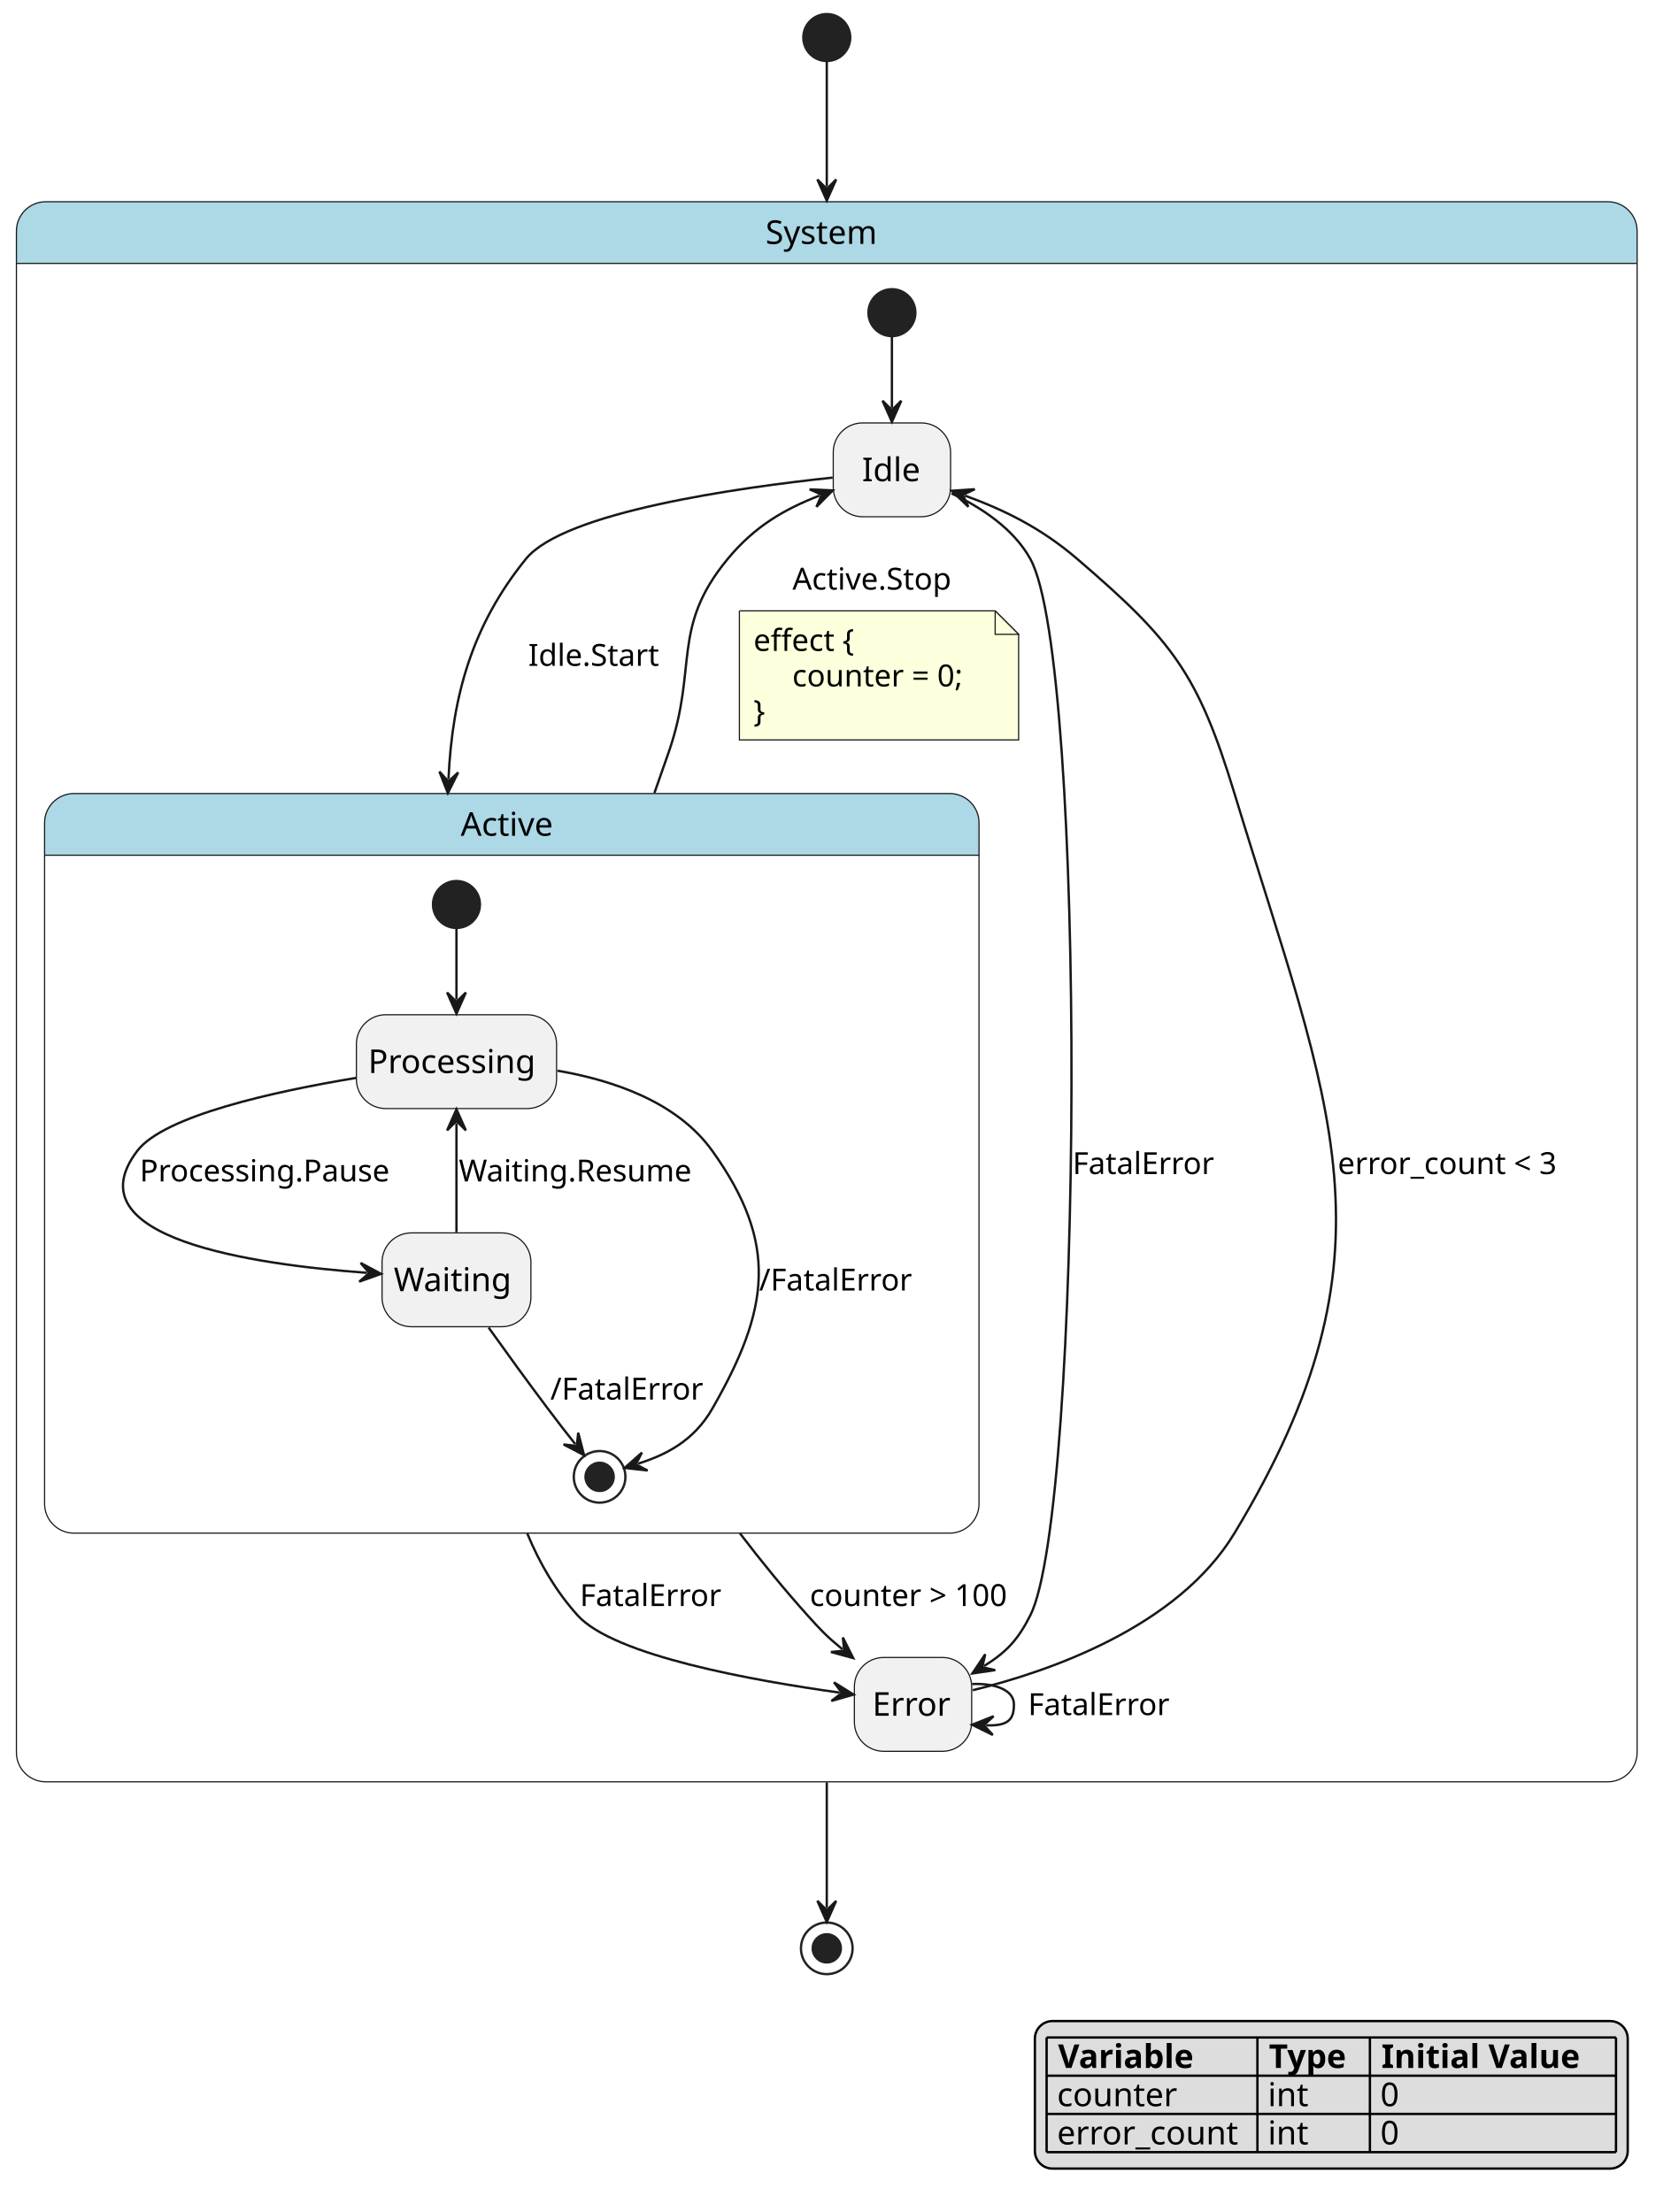
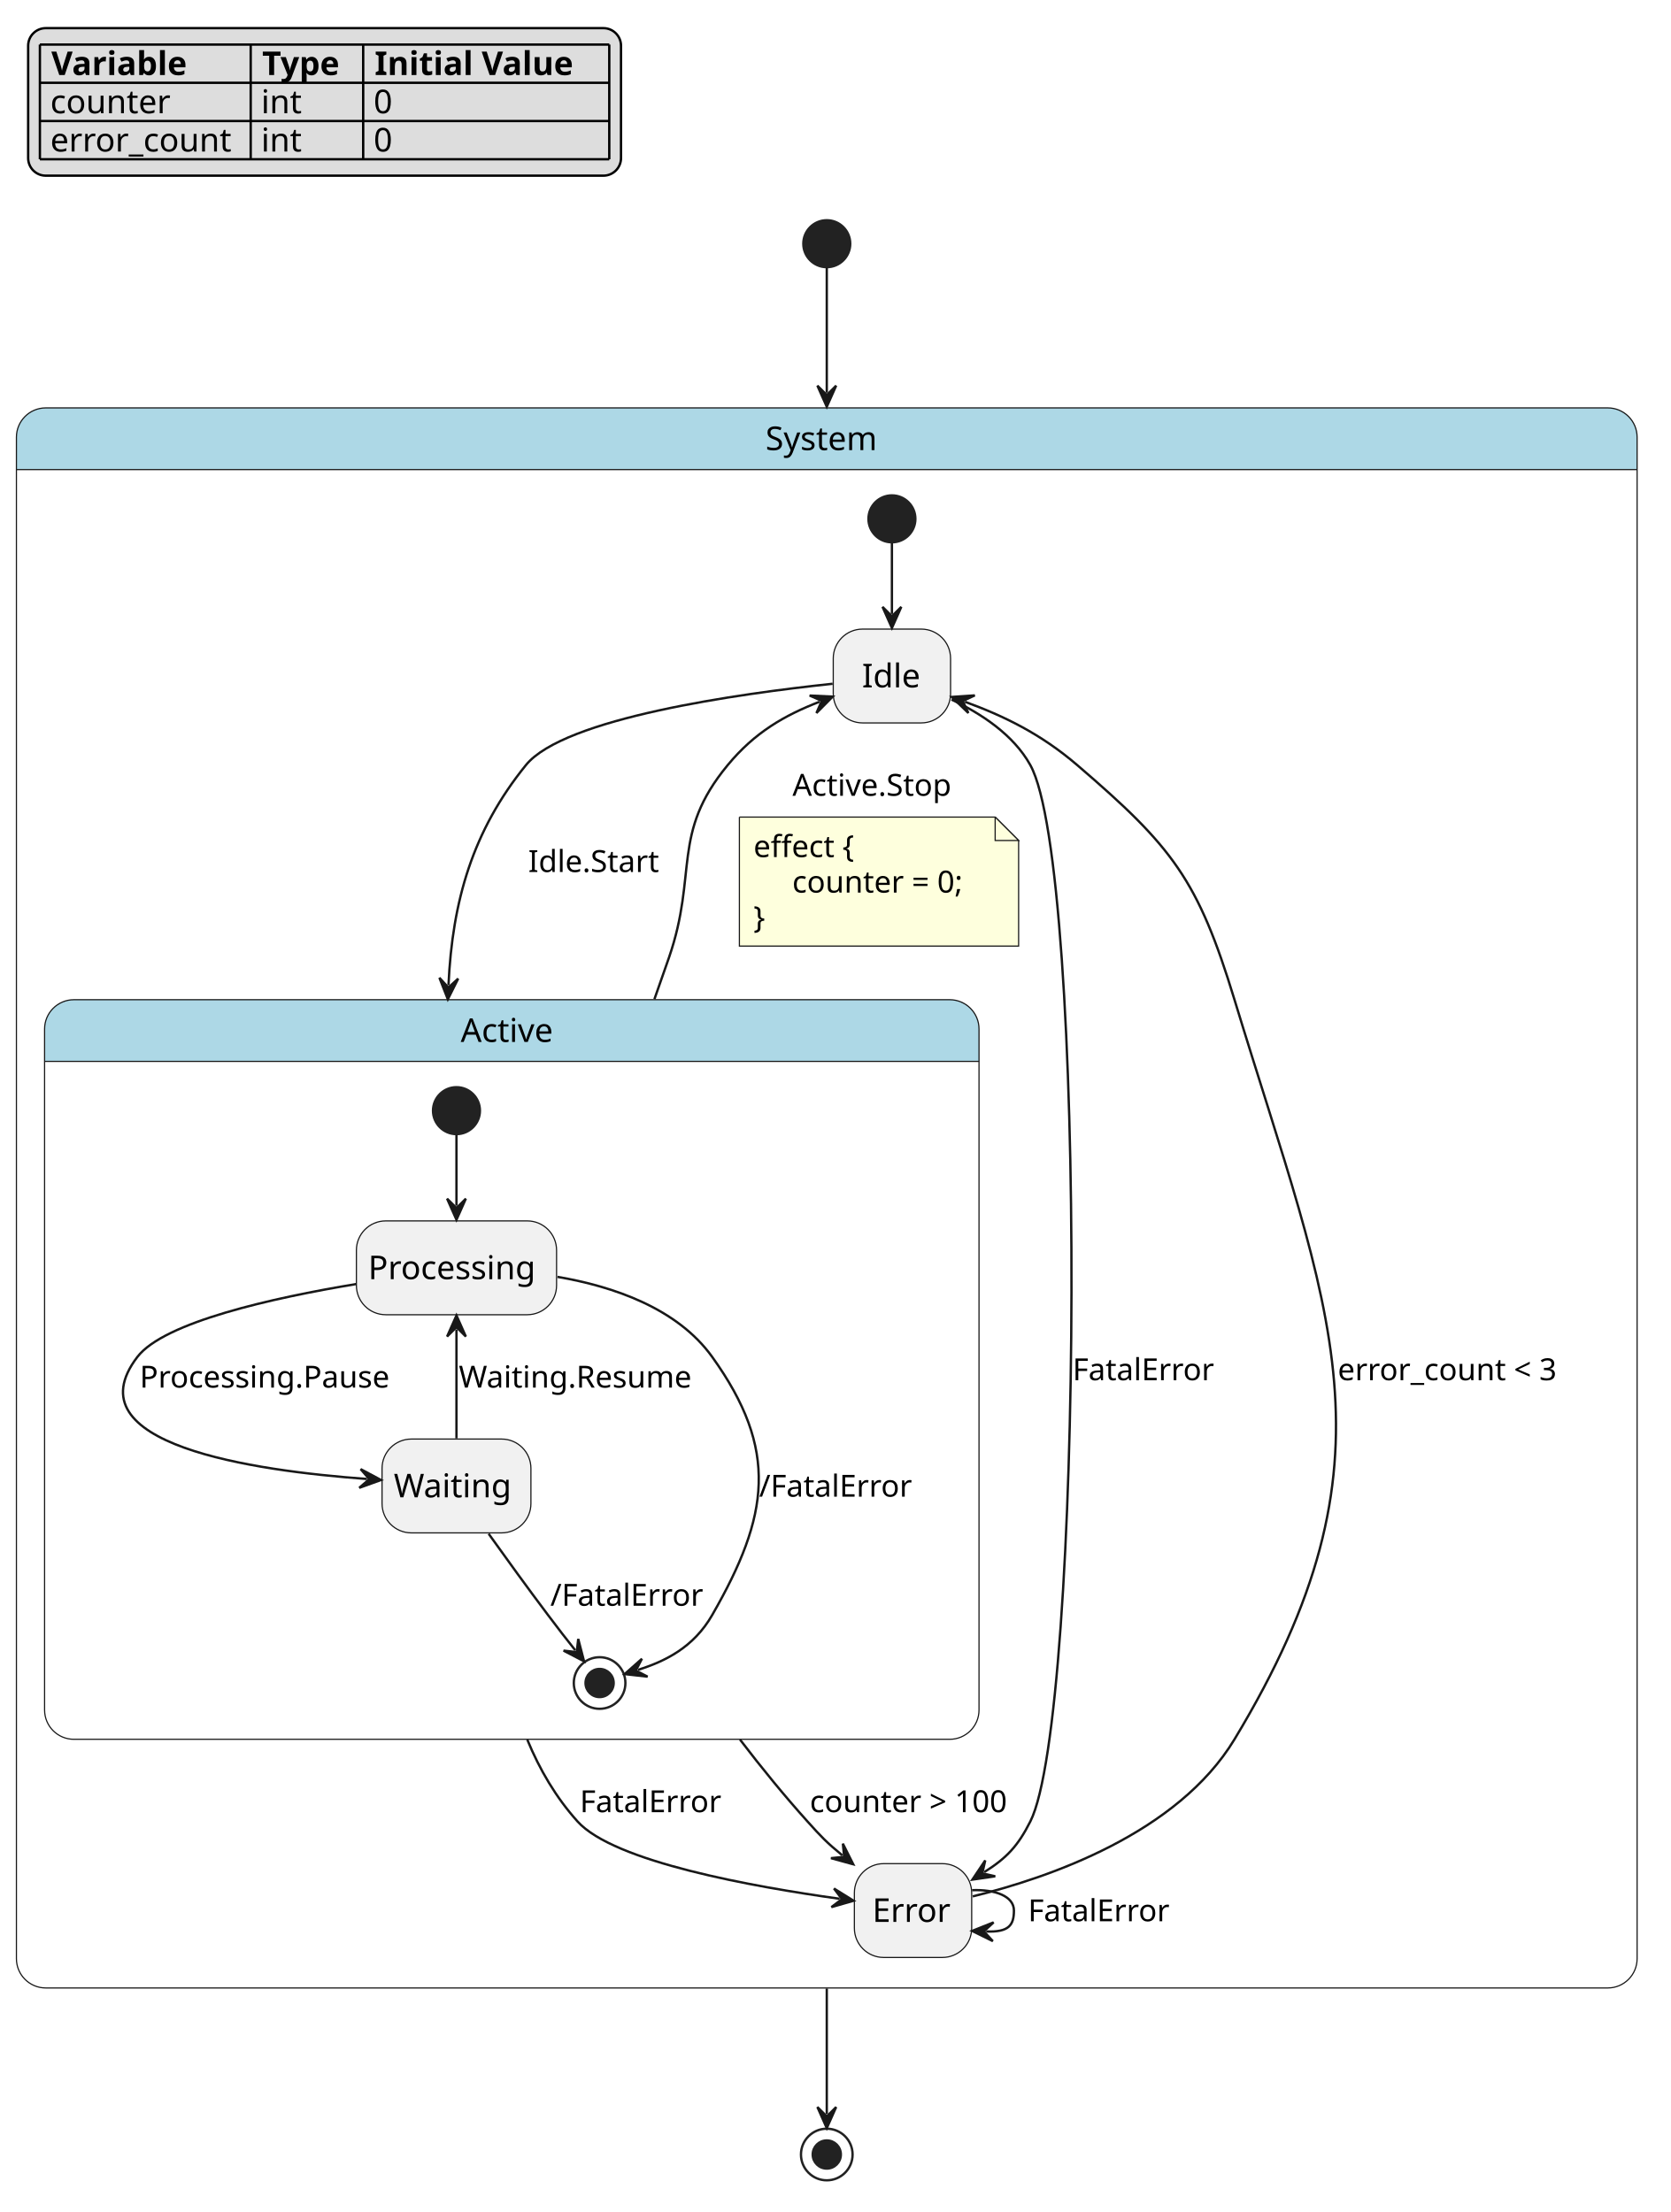
<svg xmlns="http://www.w3.org/2000/svg" contentStyleType="text/css" data-diagram-type="STATE" height="943px" preserveAspectRatio="none" style="width:712px;height:943px;background:#FFFFFF;" version="1.1" viewBox="0 0 712 943" width="712px" zoomAndPan="magnify">
  <defs />
  <g>
-     <path d="M19.5,86 L685.211,86 A12.5,12.5 0 0 1 697.711,98.5 L697.711,112.297 L7,112.297 L7,98.5 A12.5,12.5 0 0 1 19.5,86" fill="#ADD8E6" />
-     <rect fill="none" height="673.597" rx="12.5" ry="12.5" style="stroke:#181818;stroke-width:0.5;" width="690.711" x="7" y="86" />
-     <line style="stroke:#181818;stroke-width:0.5;" x1="7" x2="697.711" y1="112.297" y2="112.297" />
-     <text fill="#000000" font-family="sans-serif" font-size="14" lengthAdjust="spacing" textLength="52.206" x="326.252" y="103.995">System</text>
-     <rect fill="#F1F1F1" height="40" rx="12.5" ry="12.5" style="stroke:#181818;stroke-width:0.5;" width="50" x="355.12" y="180.297" />
-     <text fill="#000000" font-family="sans-serif" font-size="14" lengthAdjust="spacing" textLength="25.519" x="367.361" y="205.144">Idle</text>
-     <path d="M31.5,338.297 L404.741,338.297 A12.5,12.5 0 0 1 417.241,350.797 L417.241,364.594 L19,364.594 L19,350.797 A12.5,12.5 0 0 1 31.5,338.297" fill="#ADD8E6" />
-     <rect fill="none" height="315.297" rx="12.5" ry="12.5" style="stroke:#181818;stroke-width:0.5;" width="398.241" x="19" y="338.297" />
-     <line style="stroke:#181818;stroke-width:0.5;" x1="19" x2="417.241" y1="364.594" y2="364.594" />
-     <text fill="#000000" font-family="sans-serif" font-size="14" lengthAdjust="spacing" textLength="43.552" x="196.345" y="356.292">Active</text>
-     <rect fill="#F1F1F1" height="40" rx="12.5" ry="12.5" style="stroke:#181818;stroke-width:0.5;" width="85.311" x="151.89" y="432.594" />
-     <text fill="#000000" font-family="sans-serif" font-size="14" lengthAdjust="spacing" textLength="75.311" x="156.89" y="457.44">Processing</text>
-     <rect fill="#F1F1F1" height="40" rx="12.5" ry="12.5" style="stroke:#181818;stroke-width:0.5;" width="63.45" x="162.82" y="525.594" />
-     <text fill="#000000" font-family="sans-serif" font-size="14" lengthAdjust="spacing" textLength="53.45" x="167.82" y="550.44">Waiting</text>
+     <g class="legend" data-source-line="10">
+       <rect fill="#DDDDDD" height="62.891" rx="7.5" ry="7.5" style="stroke:#000000;stroke-width:1;" width="252.662" x="12" y="12" />
+       <text fill="#000000" font-family="sans-serif" font-size="14" font-weight="bold" lengthAdjust="spacing" textLength="65.748" x="21.874" y="31.995">Variable</text>
+       <text fill="#000000" font-family="sans-serif" font-size="14" font-weight="bold" lengthAdjust="spacing" textLength="38.192" x="111.719" y="31.995">Type</text>
+       <text fill="#000000" font-family="sans-serif" font-size="14" font-weight="bold" lengthAdjust="spacing" textLength="95.129" x="159.659" y="31.995">Initial Value</text>
+       <text fill="#000000" font-family="sans-serif" font-size="14" lengthAdjust="spacing" textLength="53.867" x="21.45" y="48.292">counter</text>
+       <text fill="#000000" font-family="sans-serif" font-size="14" lengthAdjust="spacing" textLength="18.252" x="111.295" y="48.292">int</text>
+       <text fill="#000000" font-family="sans-serif" font-size="14" lengthAdjust="spacing" textLength="8.907" x="159.235" y="48.292">0</text>
+       <text fill="#000000" font-family="sans-serif" font-size="14" lengthAdjust="spacing" textLength="80.944" x="21.45" y="64.589">error_count</text>
+       <text fill="#000000" font-family="sans-serif" font-size="14" lengthAdjust="spacing" textLength="18.252" x="111.295" y="64.589">int</text>
+       <text fill="#000000" font-family="sans-serif" font-size="14" lengthAdjust="spacing" textLength="8.907" x="159.235" y="64.589">0</text>
+       <line style="stroke:#000000;stroke-width:1;" x1="17" x2="259.662" y1="19" y2="19" />
+       <line style="stroke:#000000;stroke-width:1;" x1="17" x2="259.662" y1="35.297" y2="35.297" />
+       <line style="stroke:#000000;stroke-width:1;" x1="17" x2="259.662" y1="51.594" y2="51.594" />
+       <line style="stroke:#000000;stroke-width:1;" x1="17" x2="259.662" y1="67.891" y2="67.891" />
+       <line style="stroke:#000000;stroke-width:1;" x1="17" x2="17" y1="19" y2="67.891" />
+       <line style="stroke:#000000;stroke-width:1;" x1="106.845" x2="106.845" y1="19" y2="67.891" />
+       <line style="stroke:#000000;stroke-width:1;" x1="154.785" x2="154.785" y1="19" y2="67.891" />
+       <line style="stroke:#000000;stroke-width:1;" x1="259.662" x2="259.662" y1="19" y2="67.891" />
+     </g>
+     <path d="M19.5,173.891 L685.211,173.891 A12.5,12.5 0 0 1 697.711,186.391 L697.711,200.188 L7,200.188 L7,186.391 A12.5,12.5 0 0 1 19.5,173.891" fill="#ADD8E6" />
+     <rect fill="none" height="673.597" rx="12.5" ry="12.5" style="stroke:#181818;stroke-width:0.5;" width="690.711" x="7" y="173.891" />
+     <line style="stroke:#181818;stroke-width:0.5;" x1="7" x2="697.711" y1="200.188" y2="200.188" />
+     <text fill="#000000" font-family="sans-serif" font-size="14" lengthAdjust="spacing" textLength="52.206" x="326.252" y="191.886">System</text>
+     <rect fill="#F1F1F1" height="40" rx="12.5" ry="12.5" style="stroke:#181818;stroke-width:0.5;" width="50" x="355.12" y="268.188" />
+     <text fill="#000000" font-family="sans-serif" font-size="14" lengthAdjust="spacing" textLength="25.519" x="367.361" y="293.034">Idle</text>
+     <path d="M31.5,426.188 L404.741,426.188 A12.5,12.5 0 0 1 417.241,438.688 L417.241,452.484 L19,452.484 L19,438.688 A12.5,12.5 0 0 1 31.5,426.188" fill="#ADD8E6" />
+     <rect fill="none" height="315.297" rx="12.5" ry="12.5" style="stroke:#181818;stroke-width:0.5;" width="398.241" x="19" y="426.188" />
+     <line style="stroke:#181818;stroke-width:0.5;" x1="19" x2="417.241" y1="452.484" y2="452.484" />
+     <text fill="#000000" font-family="sans-serif" font-size="14" lengthAdjust="spacing" textLength="43.552" x="196.345" y="444.183">Active</text>
+     <rect fill="#F1F1F1" height="40" rx="12.5" ry="12.5" style="stroke:#181818;stroke-width:0.5;" width="85.311" x="151.89" y="520.484" />
+     <text fill="#000000" font-family="sans-serif" font-size="14" lengthAdjust="spacing" textLength="75.311" x="156.89" y="545.331">Processing</text>
+     <rect fill="#F1F1F1" height="40" rx="12.5" ry="12.5" style="stroke:#181818;stroke-width:0.5;" width="63.45" x="162.82" y="613.484" />
+     <text fill="#000000" font-family="sans-serif" font-size="14" lengthAdjust="spacing" textLength="53.45" x="167.82" y="638.331">Waiting</text>
    <g class="end_entity" data-qualified-name="system.system__active..end.system__active" data-source-line="21" id="ent0002">
-       <ellipse cx="255.54" cy="629.594" fill="none" rx="11" ry="11" style="stroke:#222222;stroke-width:1;" />
-       <ellipse cx="255.54" cy="629.594" fill="#222222" rx="6" ry="6" style="stroke:#222222;stroke-width:1;" />
+       <ellipse cx="255.54" cy="717.484" fill="none" rx="11" ry="11" style="stroke:#222222;stroke-width:1;" />
+       <ellipse cx="255.54" cy="717.484" fill="#222222" rx="6" ry="6" style="stroke:#222222;stroke-width:1;" />
    </g>
    <g class="start_entity" data-qualified-name="system.system__active..start.system__active" data-source-line="23" id="ent0005">
-       <ellipse cx="194.54" cy="385.594" fill="#222222" rx="10" ry="10" style="stroke:#222222;stroke-width:1;" />
+       <ellipse cx="194.54" cy="473.484" fill="#222222" rx="10" ry="10" style="stroke:#222222;stroke-width:1;" />
    </g>
    <g class="link" data-entity-1="ent0005" data-entity-2="ent0002" data-link-type="dependency" data-source-line="21" id="lnk3">
-       <path d="M237.59,456.454 C261.18,460.484 288.59,469.724 303.54,490.594 C332.02,530.334 327.89,558.204 303.54,600.594 C295.57,614.484 283.469,620.32 271.929,623.98" fill="none" id="system__active__processing-to-*end*system__active" style="stroke:#181818;stroke-width:1;" />
-       <polygon fill="#181818" points="266.21,625.794,275.998,626.886,270.976,624.282,273.58,619.26,266.21,625.794" style="stroke:#181818;stroke-width:1;" />
-       <text fill="#000000" font-family="sans-serif" font-size="13" lengthAdjust="spacing" textLength="68.701" x="323.54" y="550.161">/FatalError</text>
+       <path d="M237.59,544.344 C261.18,548.374 288.59,557.614 303.54,578.484 C332.02,618.224 327.89,646.094 303.54,688.484 C295.57,702.374 283.469,708.211 271.929,711.87" fill="none" id="system__active__processing-to-*end*system__active" style="stroke:#181818;stroke-width:1;" />
+       <polygon fill="#181818" points="266.21,713.684,275.998,714.776,270.976,712.173,273.58,707.151,266.21,713.684" style="stroke:#181818;stroke-width:1;" />
+       <text fill="#000000" font-family="sans-serif" font-size="13" lengthAdjust="spacing" textLength="68.701" x="323.54" y="638.051">/FatalError</text>
    </g>
    <g class="link" data-entity-1="ent0006" data-entity-2="ent0002" data-link-type="dependency" data-source-line="22" id="lnk4">
-       <path d="M208.25,565.974 C215.65,576.324 224.98,589.234 233.54,600.594 C238.6,607.304 240.763,610.1 245.173,615.639" fill="none" id="system__active__waiting-to-*end*system__active" style="stroke:#181818;stroke-width:1;" />
-       <polygon fill="#181818" points="248.91,620.334,246.434,610.801,245.796,616.422,240.175,615.784,248.91,620.334" style="stroke:#181818;stroke-width:1;" />
-       <text fill="#000000" font-family="sans-serif" font-size="13" lengthAdjust="spacing" textLength="68.701" x="234.54" y="596.661">/FatalError</text>
+       <path d="M208.25,653.864 C215.65,664.214 224.98,677.124 233.54,688.484 C238.6,695.194 240.763,697.99 245.173,703.53" fill="none" id="system__active__waiting-to-*end*system__active" style="stroke:#181818;stroke-width:1;" />
+       <polygon fill="#181818" points="248.91,708.224,246.434,698.692,245.796,704.312,240.175,703.674,248.91,708.224" style="stroke:#181818;stroke-width:1;" />
+       <text fill="#000000" font-family="sans-serif" font-size="13" lengthAdjust="spacing" textLength="68.701" x="234.54" y="684.551">/FatalError</text>
    </g>
    <g class="link" data-entity-1="ent0005" data-entity-2="ent0005" data-link-type="dependency" data-source-line="23" id="lnk6">
-       <path d="M194.54,395.904 C194.54,405.314 194.54,414.134 194.54,426.114" fill="none" id="*start*system__active-to-system__active__processing" style="stroke:#181818;stroke-width:1;" />
-       <polygon fill="#181818" points="194.54,432.114,198.54,423.114,194.54,427.114,190.54,423.114,194.54,432.114" style="stroke:#181818;stroke-width:1;" />
+       <path d="M194.54,483.794 C194.54,493.204 194.54,502.024 194.54,514.004" fill="none" id="*start*system__active-to-system__active__processing" style="stroke:#181818;stroke-width:1;" />
+       <polygon fill="#181818" points="194.54,520.004,198.54,511.004,194.54,515.004,190.54,511.004,194.54,520.004" style="stroke:#181818;stroke-width:1;" />
    </g>
    <g class="link" data-entity-1="ent0005" data-entity-2="ent0006" data-link-type="dependency" data-source-line="24" id="lnk7">
-       <path d="M151.73,459.524 C116.27,465.414 69.91,475.724 58.54,490.594 C30,527.934 107.756,539.067 156.396,542.617" fill="none" id="system__active__processing-to-system__active__waiting" style="stroke:#181818;stroke-width:1;" />
-       <polygon fill="#181818" points="162.38,543.054,153.695,538.409,157.393,542.69,153.113,546.388,162.38,543.054" style="stroke:#181818;stroke-width:1;" />
-       <text fill="#000000" font-family="sans-serif" font-size="13" lengthAdjust="spacing" textLength="112.88" x="59.54" y="503.661">Processing.Pause</text>
+       <path d="M151.73,547.414 C116.27,553.304 69.91,563.614 58.54,578.484 C30,615.824 107.756,626.958 156.396,630.508" fill="none" id="system__active__processing-to-system__active__waiting" style="stroke:#181818;stroke-width:1;" />
+       <polygon fill="#181818" points="162.38,630.944,153.695,626.3,157.393,630.58,153.113,634.279,162.38,630.944" style="stroke:#181818;stroke-width:1;" />
+       <text fill="#000000" font-family="sans-serif" font-size="13" lengthAdjust="spacing" textLength="112.88" x="59.54" y="591.551">Processing.Pause</text>
    </g>
    <g class="link" data-entity-1="ent0006" data-entity-2="ent0005" data-link-type="dependency" data-source-line="25" id="lnk8">
-       <path d="M194.54,525.324 C194.54,509.884 194.54,494.334 194.54,478.894" fill="none" id="system__active__waiting-to-system__active__processing" style="stroke:#181818;stroke-width:1;" />
-       <polygon fill="#181818" points="194.54,472.894,190.54,481.894,194.54,477.894,198.54,481.894,194.54,472.894" style="stroke:#181818;stroke-width:1;" />
-       <text fill="#000000" font-family="sans-serif" font-size="13" lengthAdjust="spacing" textLength="106.469" x="195.54" y="503.661">Waiting.Resume</text>
+       <path d="M194.54,613.214 C194.54,597.774 194.54,582.224 194.54,566.784" fill="none" id="system__active__waiting-to-system__active__processing" style="stroke:#181818;stroke-width:1;" />
+       <polygon fill="#181818" points="194.54,560.784,190.54,569.784,194.54,565.784,198.54,569.784,194.54,560.784" style="stroke:#181818;stroke-width:1;" />
+       <text fill="#000000" font-family="sans-serif" font-size="13" lengthAdjust="spacing" textLength="106.469" x="195.54" y="591.551">Waiting.Resume</text>
    </g>
-     <rect fill="#F1F1F1" height="40" rx="12.5" ry="12.5" style="stroke:#181818;stroke-width:0.5;" width="50" x="364.12" y="706.597" />
-     <text fill="#000000" font-family="sans-serif" font-size="14" lengthAdjust="spacing" textLength="34.679" x="371.781" y="731.444">Error</text>
+     <rect fill="#F1F1F1" height="40" rx="12.5" ry="12.5" style="stroke:#181818;stroke-width:0.5;" width="50" x="364.12" y="794.487" />
+     <text fill="#000000" font-family="sans-serif" font-size="14" lengthAdjust="spacing" textLength="34.679" x="371.781" y="819.334">Error</text>
    <g class="start_entity" data-qualified-name="system..start.system" data-source-line="31" id="ent0012">
-       <ellipse cx="380.12" cy="133.297" fill="#222222" rx="10" ry="10" style="stroke:#222222;stroke-width:1;" />
+       <ellipse cx="380.12" cy="221.188" fill="#222222" rx="10" ry="10" style="stroke:#222222;stroke-width:1;" />
    </g>
    <g class="link" data-entity-1="ent0003" data-entity-2="ent0007" data-link-type="dependency" data-source-line="28" id="lnk9">
-       <path d="M405.52,210.347 C418.02,216.237 431.92,225.287 439.12,238.297 C463.34,282.077 461.64,643.917 439.12,688.597 C433.82,699.107 429.045,704.176 419.485,710.206" fill="none" id="system__idle-to-system__error" style="stroke:#181818;stroke-width:1;" />
-       <polygon fill="#181818" points="414.41,713.407,424.156,711.989,418.639,710.739,419.888,705.222,414.41,713.407" style="stroke:#181818;stroke-width:1;" />
-       <text fill="#000000" font-family="sans-serif" font-size="13" lengthAdjust="spacing" textLength="64.321" x="457.12" y="500.514">FatalError</text>
+       <path d="M405.52,298.238 C418.02,304.127 431.92,313.178 439.12,326.188 C463.34,369.967 461.64,731.808 439.12,776.487 C433.82,786.997 429.045,792.067 419.485,798.096" fill="none" id="system__idle-to-system__error" style="stroke:#181818;stroke-width:1;" />
+       <polygon fill="#181818" points="414.41,801.298,424.156,799.879,418.639,798.63,419.888,793.113,414.41,801.298" style="stroke:#181818;stroke-width:1;" />
+       <text fill="#000000" font-family="sans-serif" font-size="13" lengthAdjust="spacing" textLength="64.321" x="457.12" y="588.404">FatalError</text>
    </g>
    <g class="link" data-entity-1="ent0004" data-entity-2="ent0007" data-link-type="dependency" data-source-line="29" id="lnk10">
-       <path d="M224.71,653.707 C229.94,666.447 236.91,678.337 246.12,688.597 C261.66,705.917 321.108,716.446 357.848,721.586" fill="none" id="system__active-to-system__error" style="stroke:#181818;stroke-width:1;" />
-       <polygon fill="#181818" points="363.79,722.417,355.431,717.208,358.838,721.724,354.323,725.131,363.79,722.417" style="stroke:#181818;stroke-width:1;" />
-       <text fill="#000000" font-family="sans-serif" font-size="13" lengthAdjust="spacing" textLength="64.321" x="247.12" y="684.664">FatalError</text>
+       <path d="M224.71,741.597 C229.94,754.337 236.91,766.227 246.12,776.487 C261.66,793.808 321.108,804.336 357.848,809.476" fill="none" id="system__active-to-system__error" style="stroke:#181818;stroke-width:1;" />
+       <polygon fill="#181818" points="363.79,810.308,355.431,805.099,358.838,809.615,354.323,813.022,363.79,810.308" style="stroke:#181818;stroke-width:1;" />
+       <text fill="#000000" font-family="sans-serif" font-size="13" lengthAdjust="spacing" textLength="64.321" x="247.12" y="772.554">FatalError</text>
    </g>
    <g class="link" data-entity-1="ent0007" data-entity-2="ent0007" data-link-type="dependency" data-source-line="30" id="lnk11">
-       <path d="M414.3,717.917 C424.03,717.527 432.12,720.417 432.12,726.597 C432.12,732.777 430.025,735.907 420.295,735.517" fill="none" id="system__error-to-system__error" style="stroke:#181818;stroke-width:1;" />
-       <polygon fill="#181818" points="414.3,735.277,423.133,739.634,419.296,735.477,423.453,731.64,414.3,735.277" style="stroke:#181818;stroke-width:1;" />
-       <text fill="#000000" font-family="sans-serif" font-size="13" lengthAdjust="spacing" textLength="64.321" x="438.12" y="731.164">FatalError</text>
+       <path d="M414.3,805.808 C424.03,805.418 432.12,808.308 432.12,814.487 C432.12,820.668 430.025,823.798 420.295,823.408" fill="none" id="system__error-to-system__error" style="stroke:#181818;stroke-width:1;" />
+       <polygon fill="#181818" points="414.3,823.168,423.133,827.525,419.296,823.368,423.453,819.531,414.3,823.168" style="stroke:#181818;stroke-width:1;" />
+       <text fill="#000000" font-family="sans-serif" font-size="13" lengthAdjust="spacing" textLength="64.321" x="438.12" y="819.054">FatalError</text>
    </g>
    <g class="link" data-entity-1="ent0012" data-entity-2="ent0003" data-link-type="dependency" data-source-line="31" id="lnk13">
-       <path d="M380.12,143.617 C380.12,153.017 380.12,161.837 380.12,173.827" fill="none" id="*start*system-to-system__idle" style="stroke:#181818;stroke-width:1;" />
-       <polygon fill="#181818" points="380.12,179.827,384.12,170.827,380.12,174.827,376.12,170.827,380.12,179.827" style="stroke:#181818;stroke-width:1;" />
+       <path d="M380.12,231.507 C380.12,240.907 380.12,249.727 380.12,261.717" fill="none" id="*start*system-to-system__idle" style="stroke:#181818;stroke-width:1;" />
+       <polygon fill="#181818" points="380.12,267.717,384.12,258.717,380.12,262.717,376.12,258.717,380.12,267.717" style="stroke:#181818;stroke-width:1;" />
    </g>
    <g class="link" data-entity-1="ent0003" data-entity-2="ent0004" data-link-type="dependency" data-source-line="32" id="lnk14">
-       <path d="M354.84,203.607 C314.98,207.827 240.37,218.237 224.12,238.297 C201.47,266.267 192.785,296.133 191.135,332.123" fill="none" id="system__idle-to-system__active" style="stroke:#181818;stroke-width:1;" />
-       <polygon fill="#181818" points="190.86,338.117,195.268,329.31,191.089,333.122,187.276,328.943,190.86,338.117" style="stroke:#181818;stroke-width:1;" />
-       <text fill="#000000" font-family="sans-serif" font-size="13" lengthAdjust="spacing" textLength="59.585" x="225.12" y="283.864">Idle.Start</text>
+       <path d="M354.84,291.498 C314.98,295.717 240.37,306.127 224.12,326.188 C201.47,354.158 192.785,384.024 191.135,420.014" fill="none" id="system__idle-to-system__active" style="stroke:#181818;stroke-width:1;" />
+       <polygon fill="#181818" points="190.86,426.007,195.268,417.2,191.089,421.013,187.276,416.834,190.86,426.007" style="stroke:#181818;stroke-width:1;" />
+       <text fill="#000000" font-family="sans-serif" font-size="13" lengthAdjust="spacing" textLength="59.585" x="225.12" y="371.754">Idle.Start</text>
    </g>
    <g class="link" data-entity-1="ent0004" data-entity-2="ent0003" data-link-type="dependency" data-source-line="33" id="lnk15">
-       <path d="M278.91,338.047 C281.04,332.067 283.11,326.137 285.12,320.297 C297.51,284.267 285.86,267.677 310.12,238.297 C321.67,224.307 334.328,217.081 349.298,211.261" fill="none" id="system__active-to-system__idle" style="stroke:#181818;stroke-width:1;" />
-       <polygon fill="#181818" points="354.89,209.087,345.052,208.62,350.23,210.899,347.951,216.076,354.89,209.087" style="stroke:#181818;stroke-width:1;" />
-       <text fill="#000000" font-family="sans-serif" font-size="13" lengthAdjust="spacing" textLength="74.128" x="337.735" y="251.364">Active.Stop</text>
-       <path d="M315.12,260.43 L315.12,315.43 L434.12,315.43 L434.12,270.43 L424.12,260.43 L315.12,260.43" fill="#FEFFDD" style="stroke:#181818;stroke-width:0.5;" />
-       <path d="M424.12,260.43 L424.12,270.43 L434.12,270.43 L424.12,260.43" fill="#FEFFDD" style="stroke:#181818;stroke-width:0.5;" />
-       <text fill="#000000" font-family="sans-serif" font-size="13" lengthAdjust="spacing" textLength="49.797" x="321.12" y="277.497">effect {</text>
-       <text fill="#000000" font-family="sans-serif" font-size="13" lengthAdjust="spacing" textLength="81.828" x="337.649" y="292.629">counter = 0;</text>
-       <text fill="#000000" font-family="sans-serif" font-size="13" lengthAdjust="spacing" textLength="8.271" x="321.12" y="307.762">}</text>
+       <path d="M278.91,425.938 C281.04,419.957 283.11,414.027 285.12,408.188 C297.51,372.158 285.86,355.567 310.12,326.188 C321.67,312.197 334.328,304.972 349.298,299.152" fill="none" id="system__active-to-system__idle" style="stroke:#181818;stroke-width:1;" />
+       <polygon fill="#181818" points="354.89,296.978,345.052,296.51,350.23,298.789,347.951,303.967,354.89,296.978" style="stroke:#181818;stroke-width:1;" />
+       <text fill="#000000" font-family="sans-serif" font-size="13" lengthAdjust="spacing" textLength="74.128" x="337.735" y="339.254">Active.Stop</text>
+       <path d="M315.12,348.32 L315.12,403.32 L434.12,403.32 L434.12,358.32 L424.12,348.32 L315.12,348.32" fill="#FEFFDD" style="stroke:#181818;stroke-width:0.5;" />
+       <path d="M424.12,348.32 L424.12,358.32 L434.12,358.32 L424.12,348.32" fill="#FEFFDD" style="stroke:#181818;stroke-width:0.5;" />
+       <text fill="#000000" font-family="sans-serif" font-size="13" lengthAdjust="spacing" textLength="49.797" x="321.12" y="365.387">effect {</text>
+       <text fill="#000000" font-family="sans-serif" font-size="13" lengthAdjust="spacing" textLength="81.828" x="337.649" y="380.52">counter = 0;</text>
+       <text fill="#000000" font-family="sans-serif" font-size="13" lengthAdjust="spacing" textLength="8.271" x="321.12" y="395.653">}</text>
    </g>
    <g class="link" data-entity-1="ent0004" data-entity-2="ent0007" data-link-type="dependency" data-source-line="39" id="lnk16">
-       <path d="M315.36,653.687 C324.64,665.847 334.27,677.637 344.12,688.597 C349.93,695.067 352.28,697.563 359,703.073" fill="none" id="system__active-to-system__error-1" style="stroke:#181818;stroke-width:1;" />
-       <polygon fill="#181818" points="363.64,706.877,359.217,698.077,359.774,703.707,354.144,704.264,363.64,706.877" style="stroke:#181818;stroke-width:1;" />
-       <text fill="#000000" font-family="sans-serif" font-size="13" lengthAdjust="spacing" textLength="93.99" x="345.12" y="684.664">counter &gt; 100</text>
+       <path d="M315.36,741.577 C324.64,753.737 334.27,765.528 344.12,776.487 C349.93,782.957 352.28,785.453 359,790.963" fill="none" id="system__active-to-system__error-1" style="stroke:#181818;stroke-width:1;" />
+       <polygon fill="#181818" points="363.64,794.768,359.217,785.968,359.774,791.597,354.144,792.154,363.64,794.768" style="stroke:#181818;stroke-width:1;" />
+       <text fill="#000000" font-family="sans-serif" font-size="13" lengthAdjust="spacing" textLength="93.99" x="345.12" y="772.554">counter &gt; 100</text>
    </g>
    <g class="link" data-entity-1="ent0007" data-entity-2="ent0003" data-link-type="dependency" data-source-line="40" id="lnk17">
-       <path d="M414.56,720.557 C447.03,712.607 501.88,693.727 526.12,653.597 C598.58,533.657 566.88,472.377 526.12,338.297 C510.56,287.117 499.72,273.137 459.12,238.297 C443.49,224.887 427.805,217.337 411.255,211.287" fill="none" id="system__error-to-system__idle" style="stroke:#181818;stroke-width:1;" />
-       <polygon fill="#181818" points="405.62,209.227,412.7,216.074,410.316,210.944,415.446,208.56,405.62,209.227" style="stroke:#181818;stroke-width:1;" />
-       <text fill="#000000" font-family="sans-serif" font-size="13" lengthAdjust="spacing" textLength="102.591" x="570.12" y="500.514">error_count &lt; 3</text>
+       <path d="M414.56,808.447 C447.03,800.497 501.88,781.617 526.12,741.487 C598.58,621.548 566.88,560.268 526.12,426.188 C510.56,375.007 499.72,361.027 459.12,326.188 C443.49,312.777 427.805,305.228 411.255,299.178" fill="none" id="system__error-to-system__idle" style="stroke:#181818;stroke-width:1;" />
+       <polygon fill="#181818" points="405.62,297.118,412.7,303.964,410.316,298.834,415.446,296.451,405.62,297.118" style="stroke:#181818;stroke-width:1;" />
+       <text fill="#000000" font-family="sans-serif" font-size="13" lengthAdjust="spacing" textLength="102.591" x="570.12" y="588.404">error_count &lt; 3</text>
    </g>
    <g class="start_entity" data-qualified-name=".start." data-source-line="42" id="ent0018">
-       <ellipse cx="352.36" cy="16" fill="#222222" rx="10" ry="10" style="stroke:#222222;stroke-width:1;" />
+       <ellipse cx="352.36" cy="103.891" fill="#222222" rx="10" ry="10" style="stroke:#222222;stroke-width:1;" />
    </g>
    <g class="end_entity" data-qualified-name=".end." data-source-line="43" id="ent0020">
-       <ellipse cx="352.36" cy="830.6" fill="none" rx="11" ry="11" style="stroke:#222222;stroke-width:1;" />
-       <ellipse cx="352.36" cy="830.6" fill="#222222" rx="6" ry="6" style="stroke:#222222;stroke-width:1;" />
+       <ellipse cx="352.36" cy="918.491" fill="none" rx="11" ry="11" style="stroke:#222222;stroke-width:1;" />
+       <ellipse cx="352.36" cy="918.491" fill="#222222" rx="6" ry="6" style="stroke:#222222;stroke-width:1;" />
    </g>
    <g class="link" data-entity-1="ent0018" data-entity-2="ent0002" data-link-type="dependency" data-source-line="42" id="lnk19">
-       <path d="M352.36,26.22 C352.36,37.57 352.36,52.7 352.36,79.52" fill="none" id="*start*-to-system" style="stroke:#181818;stroke-width:1;" />
-       <polygon fill="#181818" points="352.36,85.52,356.36,76.52,352.36,80.52,348.36,76.52,352.36,85.52" style="stroke:#181818;stroke-width:1;" />
+       <path d="M352.36,114.111 C352.36,125.461 352.36,140.591 352.36,167.411" fill="none" id="*start*-to-system" style="stroke:#181818;stroke-width:1;" />
+       <polygon fill="#181818" points="352.36,173.411,356.36,164.411,352.36,168.411,348.36,164.411,352.36,173.411" style="stroke:#181818;stroke-width:1;" />
    </g>
    <g class="link" data-entity-1="ent0002" data-entity-2="ent0020" data-link-type="dependency" data-source-line="43" id="lnk21">
-       <path d="M352.36,759.84 C352.36,786.46 352.36,801.6 352.36,813.36" fill="none" id="system-to-*end*" style="stroke:#181818;stroke-width:1;" />
-       <polygon fill="#181818" points="352.36,819.36,356.36,810.36,352.36,814.36,348.36,810.36,352.36,819.36" style="stroke:#181818;stroke-width:1;" />
-     </g>
-     <g class="legend" data-source-line="10">
-       <rect fill="#DDDDDD" height="62.891" rx="7.5" ry="7.5" style="stroke:#000000;stroke-width:1;" width="252.662" x="441.049" y="861.6" />
-       <text fill="#000000" font-family="sans-serif" font-size="14" font-weight="bold" lengthAdjust="spacing" textLength="65.748" x="450.923" y="881.595">Variable</text>
-       <text fill="#000000" font-family="sans-serif" font-size="14" font-weight="bold" lengthAdjust="spacing" textLength="38.192" x="540.768" y="881.595">Type</text>
-       <text fill="#000000" font-family="sans-serif" font-size="14" font-weight="bold" lengthAdjust="spacing" textLength="95.129" x="588.708" y="881.595">Initial Value</text>
-       <text fill="#000000" font-family="sans-serif" font-size="14" lengthAdjust="spacing" textLength="53.867" x="450.499" y="897.892">counter</text>
-       <text fill="#000000" font-family="sans-serif" font-size="14" lengthAdjust="spacing" textLength="18.252" x="540.344" y="897.892">int</text>
-       <text fill="#000000" font-family="sans-serif" font-size="14" lengthAdjust="spacing" textLength="8.907" x="588.284" y="897.892">0</text>
-       <text fill="#000000" font-family="sans-serif" font-size="14" lengthAdjust="spacing" textLength="80.944" x="450.499" y="914.189">error_count</text>
-       <text fill="#000000" font-family="sans-serif" font-size="14" lengthAdjust="spacing" textLength="18.252" x="540.344" y="914.189">int</text>
-       <text fill="#000000" font-family="sans-serif" font-size="14" lengthAdjust="spacing" textLength="8.907" x="588.284" y="914.189">0</text>
-       <line style="stroke:#000000;stroke-width:1;" x1="446.049" x2="688.711" y1="868.6" y2="868.6" />
-       <line style="stroke:#000000;stroke-width:1;" x1="446.049" x2="688.711" y1="884.897" y2="884.897" />
-       <line style="stroke:#000000;stroke-width:1;" x1="446.049" x2="688.711" y1="901.194" y2="901.194" />
-       <line style="stroke:#000000;stroke-width:1;" x1="446.049" x2="688.711" y1="917.491" y2="917.491" />
-       <line style="stroke:#000000;stroke-width:1;" x1="446.049" x2="446.049" y1="868.6" y2="917.491" />
-       <line style="stroke:#000000;stroke-width:1;" x1="535.893" x2="535.893" y1="868.6" y2="917.491" />
-       <line style="stroke:#000000;stroke-width:1;" x1="583.834" x2="583.834" y1="868.6" y2="917.491" />
-       <line style="stroke:#000000;stroke-width:1;" x1="688.711" x2="688.711" y1="868.6" y2="917.491" />
+       <path d="M352.36,847.731 C352.36,874.351 352.36,889.491 352.36,901.251" fill="none" id="system-to-*end*" style="stroke:#181818;stroke-width:1;" />
+       <polygon fill="#181818" points="352.36,907.251,356.36,898.251,352.36,902.251,348.36,898.251,352.36,907.251" style="stroke:#181818;stroke-width:1;" />
    </g>
  </g>
</svg>
